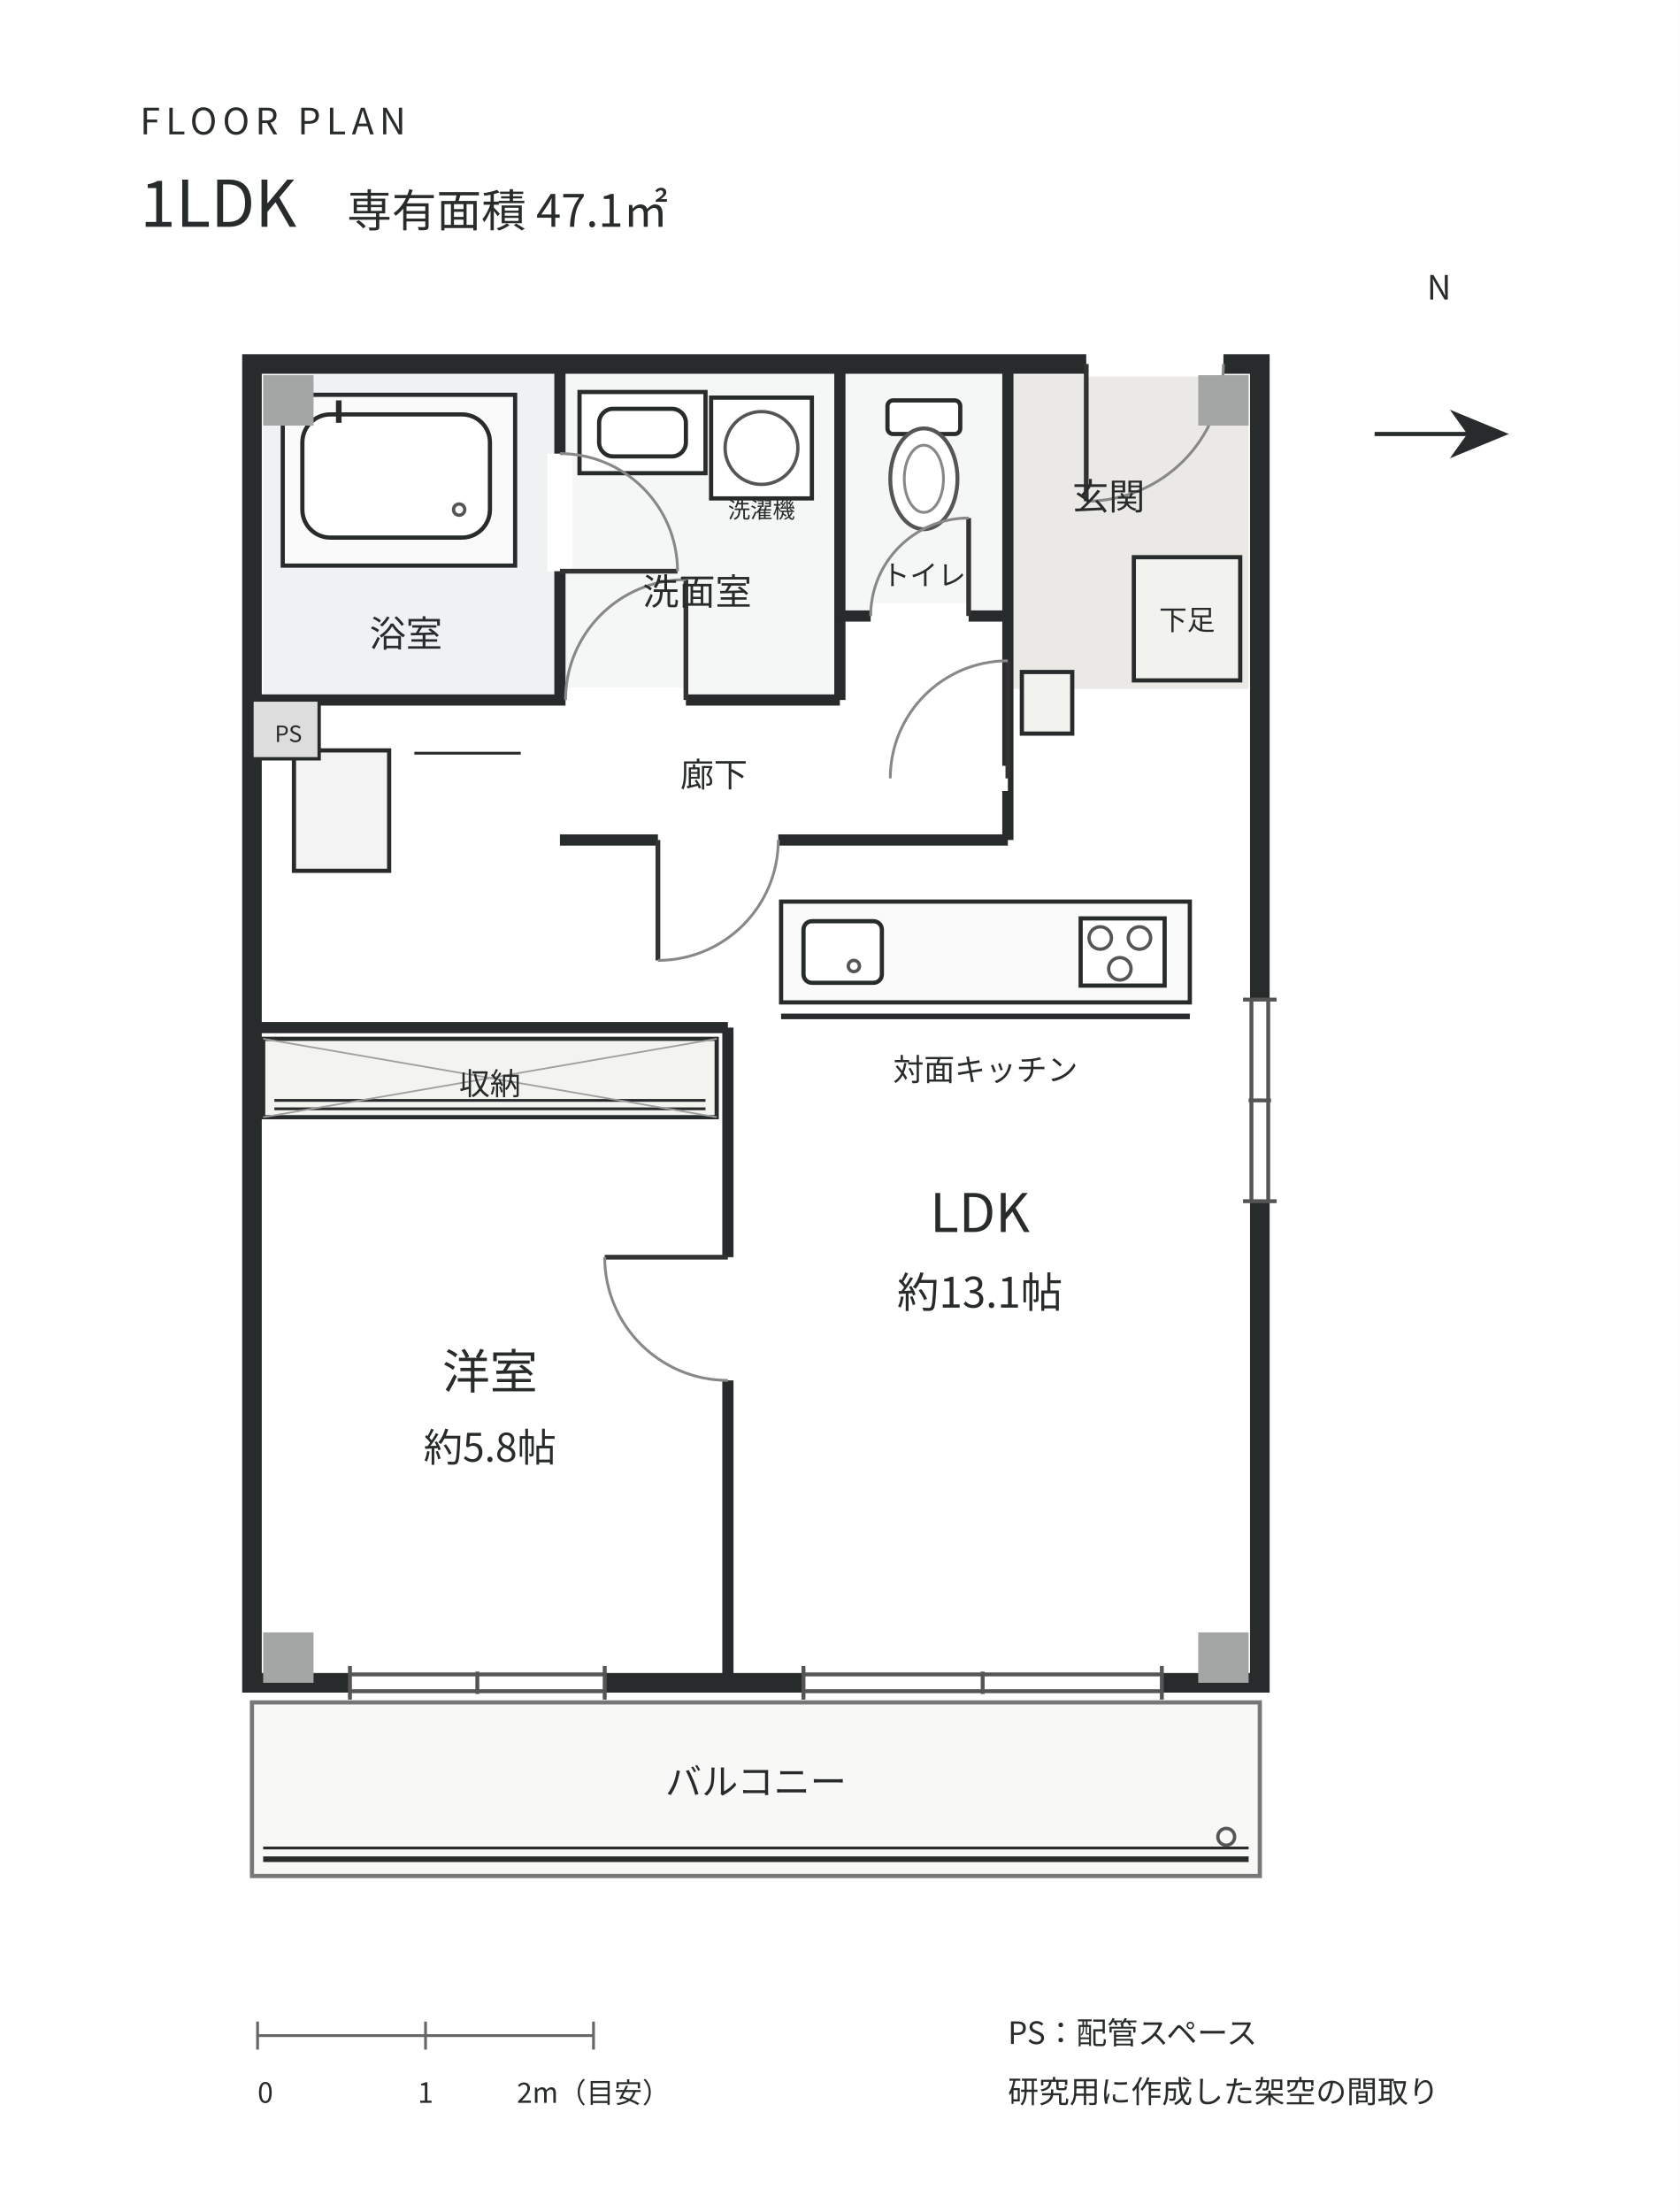
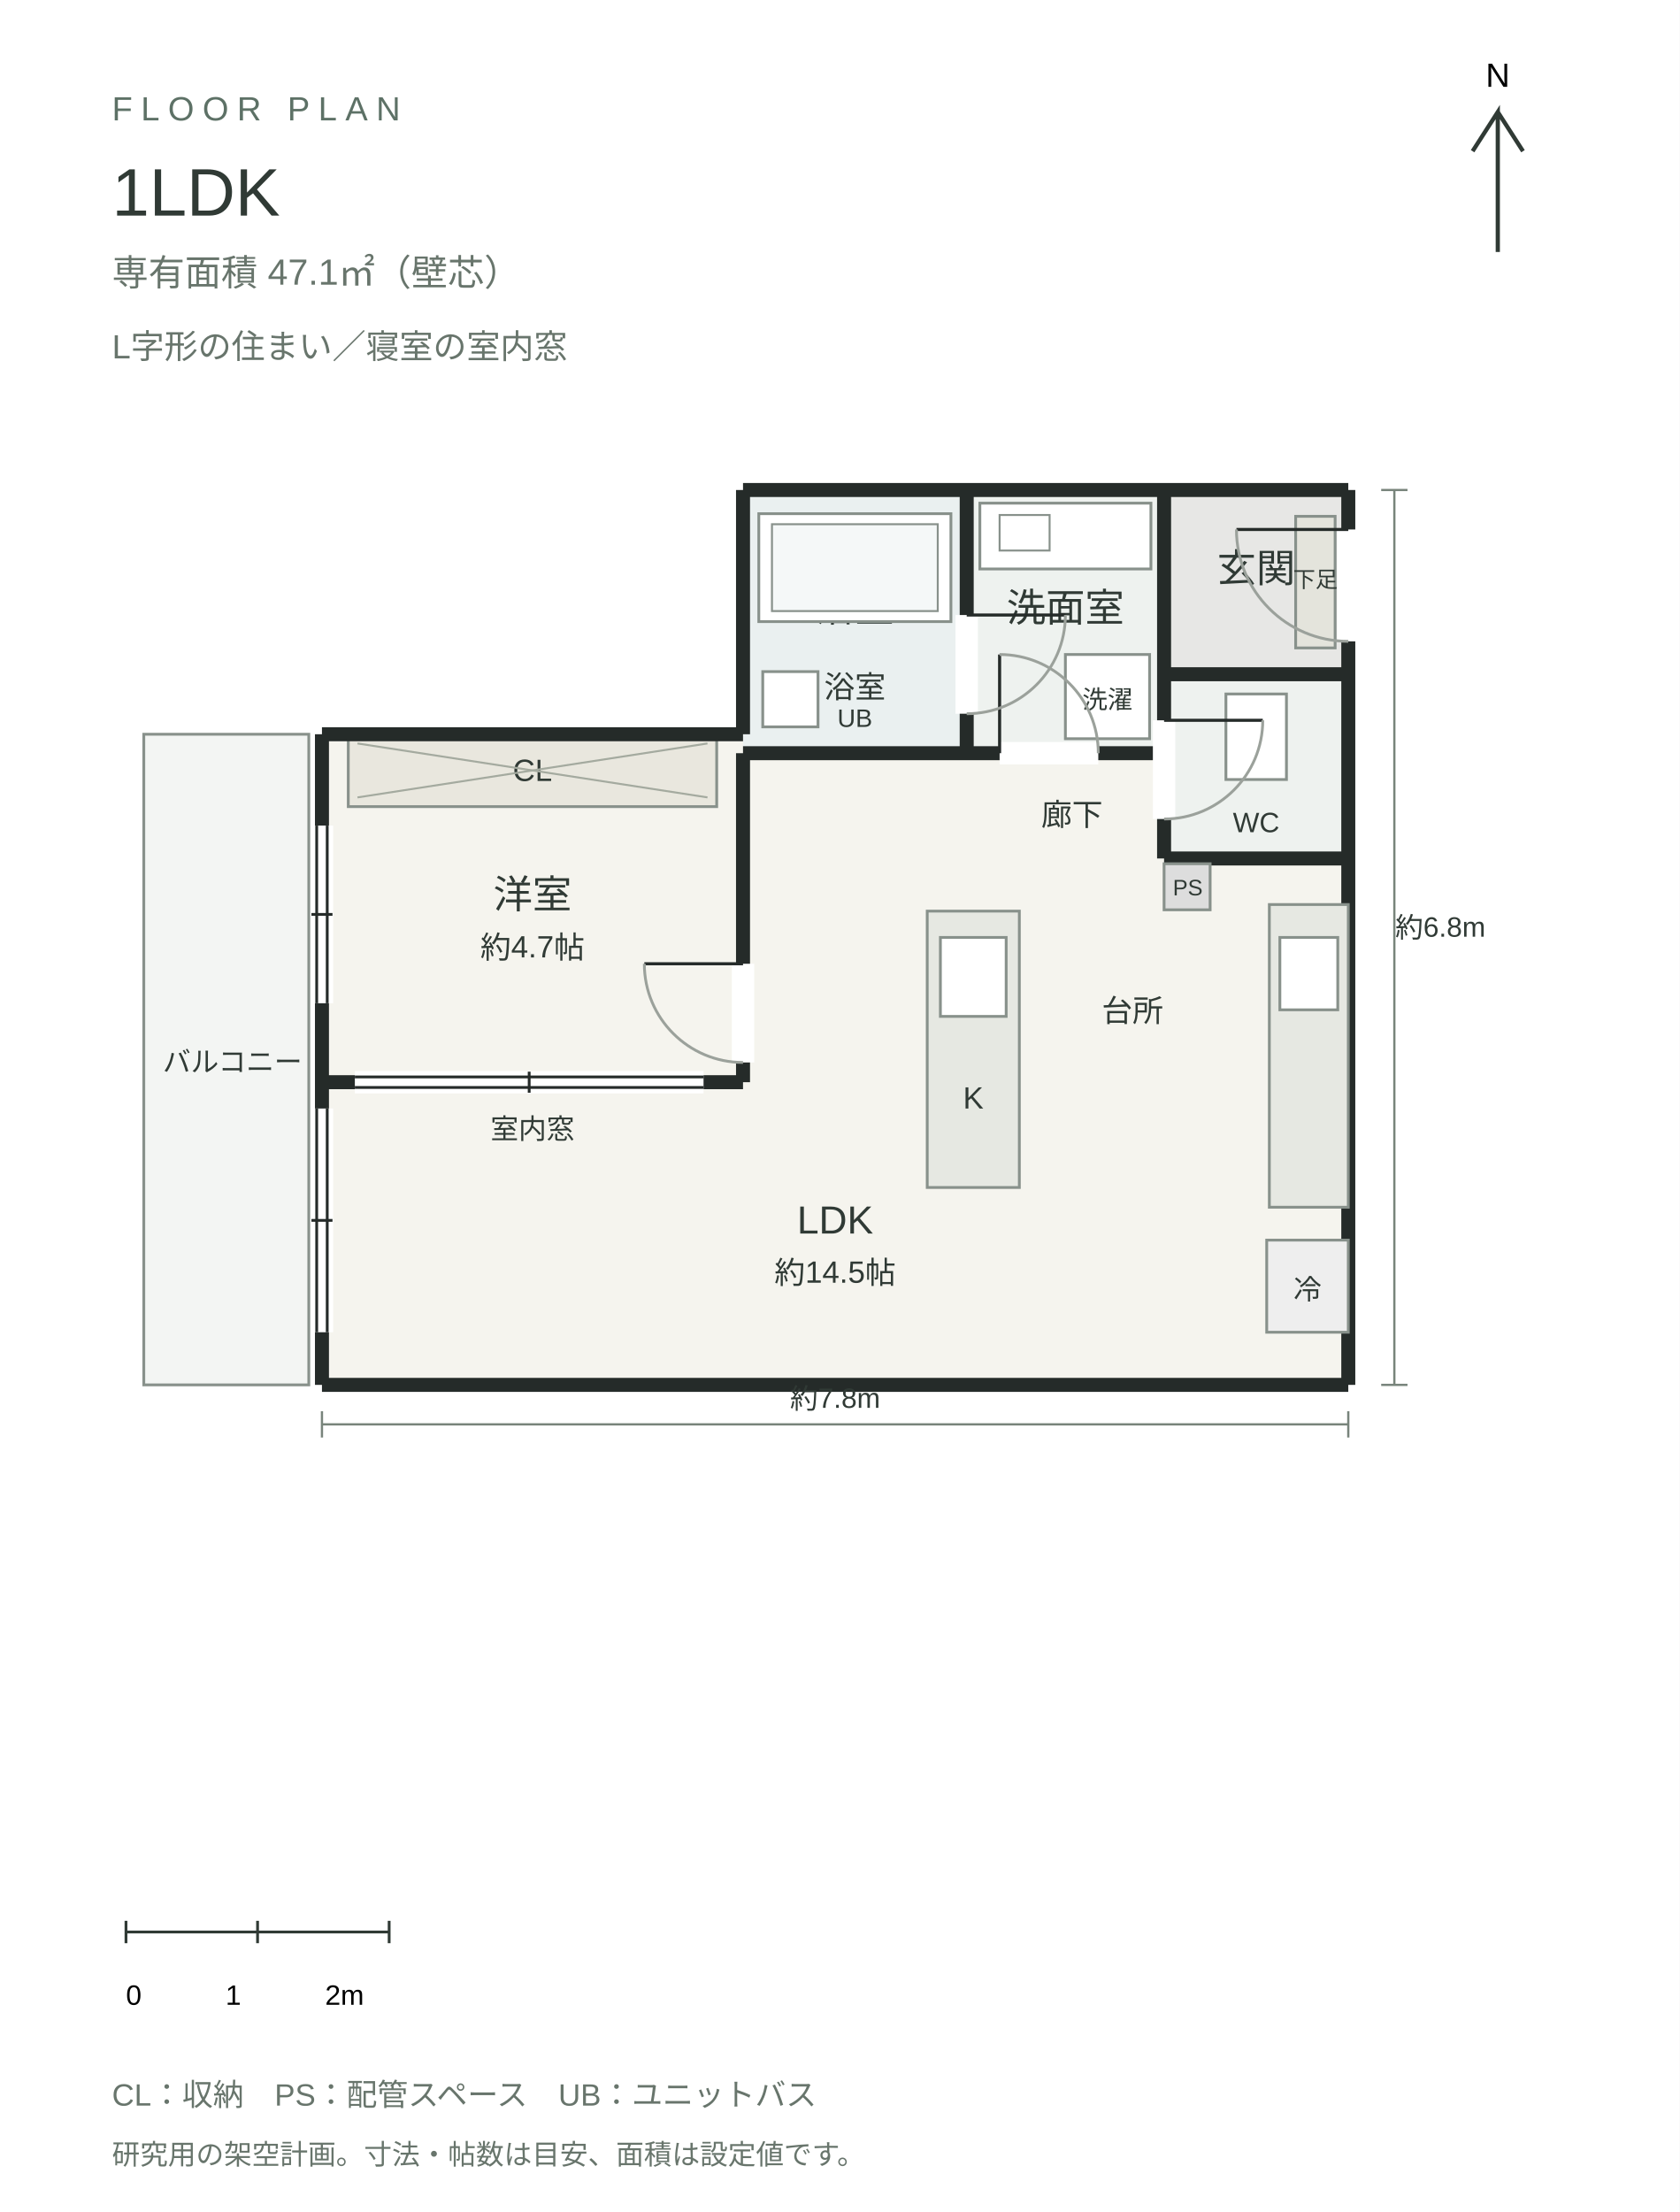
- <svg xmlns="http://www.w3.org/2000/svg" viewBox="0 0 600 790" role="img" aria-label="西日にほどける部屋の間取り図。1LDK、47.1平方メートル。玄関、浴室、洗面室、トイレ、収納、建具と窓を表示。">
+ <svg xmlns="http://www.w3.org/2000/svg" viewBox="0 0 600 790" role="img" aria-label="西日にほどける部屋の間取り図。L字形の住まい／寝室の室内窓。">
  <rect width="600" height="790" fill="white" />
-   <g font-family="Noto Sans JP, Noto Sans CJK JP, sans-serif" fill="#272b2b">
-     <text x="50" y="48" font-size="13" letter-spacing="2">FLOOR PLAN</text>
-     <text x="50" y="81" font-size="23" font-weight="500">1LDK<tspan dx="18" font-size="16">専有面積 47.1㎡</tspan>
-     </text>
-     <g>
-       <rect x="90" y="130" width="360" height="471" fill="#fff" stroke="#272b2b" stroke-width="7" rx="0" />
-       <rect x="94" y="134" width="106" height="116" fill="#eef2f2" stroke="none" stroke-width="1.5" rx="0" />
-       <rect x="202" y="134" width="96" height="116" fill="#f5f6f6" stroke="none" stroke-width="1.5" rx="0" />
-       <rect x="302" y="134" width="56" height="86" fill="#f5f6f6" stroke="none" stroke-width="1.5" rx="0" />
-       <rect x="360" y="134" width="86" height="112" fill="#eae9e5" stroke="none" stroke-width="1.5" rx="0" />
-       <path d="M200 130L200 250" fill="none" stroke="#272b2b" stroke-width="4" />
-       <path d="M90 250L300 250" fill="none" stroke="#272b2b" stroke-width="4" />
-       <path d="M300 130L300 250" fill="none" stroke="#272b2b" stroke-width="4" />
-       <path d="M300 220L360 220" fill="none" stroke="#272b2b" stroke-width="4" />
-       <path d="M360 130L360 300" fill="none" stroke="#272b2b" stroke-width="4" />
-       <path d="M200 300L360 300" fill="none" stroke="#272b2b" stroke-width="4" />
-       <path d="M90 367L260 367" fill="none" stroke="#272b2b" stroke-width="4" />
-       <path d="M260 367L260 601" fill="none" stroke="#272b2b" stroke-width="4" />
-       <rect x="101" y="141" width="83" height="61" fill="#fafafa" stroke="#272b2b" stroke-width="1.5" rx="0" />
-       <rect x="108" y="148" width="67" height="44" fill="white" stroke="#272b2b" stroke-width="1.5" rx="10" />
-       <circle cx="164" cy="182" r="2" fill="none" stroke="#555" stroke-width="1.2" />
-       <path d="M121 143L121 151" fill="none" stroke="#272b2b" stroke-width="2" />
-       <rect x="207" y="140" width="45" height="29" fill="white" stroke="#272b2b" stroke-width="1.5" rx="0" />
-       <rect x="214" y="146" width="31" height="17" fill="white" stroke="#272b2b" stroke-width="1.5" rx="5" />
-       <rect x="254" y="142" width="36" height="36" fill="white" stroke="#272b2b" stroke-width="1.5" rx="0" />
-       <circle cx="272" cy="160" r="13" fill="none" stroke="#555" stroke-width="1.2" />
-       <rect x="317" y="143" width="26" height="12" fill="white" stroke="#272b2b" stroke-width="1.5" rx="2" />
-       <ellipse cx="330" cy="171" rx="12" ry="18" fill="white" stroke="#555" stroke-width="1.4" />
-       <ellipse cx="330" cy="171" rx="7" ry="12" fill="none" stroke="#888" />
-       <rect x="405" y="199" width="38" height="44" fill="#f2f2ef" stroke="#272b2b" stroke-width="1.5" rx="0" />
-       <rect x="365" y="240" width="18" height="22" fill="#f2f2ef" stroke="#272b2b" stroke-width="1.5" rx="0" />
-       <g transform="translate(200 204) rotate(-90)">
-         <path d="M0 0H42" stroke="white" stroke-width="9" />
-         <path d="M0 0V42" fill="none" stroke="#333" stroke-width="1.7" />
-         <path d="M42 0A42 42 0 0 1 0 42" fill="none" stroke="#888" stroke-width="1" />
-       </g>
-       <g transform="translate(245 250) rotate(180)">
-         <path d="M0 0H43" stroke="white" stroke-width="9" />
-         <path d="M0 0V43" fill="none" stroke="#333" stroke-width="1.7" />
-         <path d="M43 0A43 43 0 0 1 0 43" fill="none" stroke="#888" stroke-width="1" />
-       </g>
-       <g transform="translate(346 220) rotate(180)">
-         <path d="M0 0H35" stroke="white" stroke-width="9" />
-         <path d="M0 0V35" fill="none" stroke="#333" stroke-width="1.7" />
-         <path d="M35 0A35 35 0 0 1 0 35" fill="none" stroke="#888" stroke-width="1" />
-       </g>
-       <g transform="translate(360 278) rotate(180)">
-         <path d="M0 0H42" stroke="white" stroke-width="9" />
-         <path d="M0 0V42" fill="none" stroke="#333" stroke-width="1.7" />
-         <path d="M42 0A42 42 0 0 1 0 42" fill="none" stroke="#888" stroke-width="1" />
-       </g>
-       <g transform="translate(388 130) rotate(0)">
-         <path d="M0 0H49" stroke="white" stroke-width="9" />
-         <path d="M0 0V49" fill="none" stroke="#333" stroke-width="1.7" />
-         <path d="M49 0A49 49 0 0 1 0 49" fill="none" stroke="#888" stroke-width="1" />
-       </g>
-       <g transform="translate(235 300) rotate(0)">
-         <path d="M0 0H43" stroke="white" stroke-width="9" />
-         <path d="M0 0V43" fill="none" stroke="#333" stroke-width="1.7" />
-         <path d="M43 0A43 43 0 0 1 0 43" fill="none" stroke="#888" stroke-width="1" />
-       </g>
-       <rect x="279" y="322" width="146" height="36" fill="#fafafa" stroke="#272b2b" stroke-width="1.5" rx="0" />
-       <rect x="287" y="329" width="28" height="22" fill="white" stroke="#272b2b" stroke-width="1.5" rx="3" />
-       <circle cx="305" cy="345" r="2" fill="none" stroke="#555" stroke-width="1.2" />
-       <rect x="386" y="328" width="30" height="24" fill="white" stroke="#272b2b" stroke-width="1.5" rx="0" />
-       <circle cx="393" cy="335" r="4" fill="none" stroke="#555" stroke-width="1.2" />
-       <circle cx="407" cy="335" r="4" fill="none" stroke="#555" stroke-width="1.2" />
-       <circle cx="400" cy="346" r="4" fill="none" stroke="#555" stroke-width="1.2" />
-       <path d="M279 363L425 363" fill="none" stroke="#272b2b" stroke-width="2" />
-       <rect x="105" y="268" width="34" height="43" fill="#f3f3f3" stroke="#272b2b" stroke-width="1.5" rx="0" />
-       <path d="M148 269L186 269" fill="none" stroke="#272b2b" stroke-width="1" />
-       <rect x="94" y="371" width="162" height="28" fill="#f3f3f0" stroke="#272b2b" stroke-width="1.5" rx="0" />
-       <path d="M98 393L252 393" fill="none" stroke="#272b2b" stroke-width="1" />
-       <path d="M98 396L252 396" fill="none" stroke="#272b2b" stroke-width="1" />
-       <path d="M94 371L256 399" fill="none" stroke="#a0a0a0" stroke-width="0.6" />
-       <path d="M256 371L94 399" fill="none" stroke="#a0a0a0" stroke-width="0.6" />
-       <g transform="translate(260 449) rotate(90)">
-         <path d="M0 0H44" stroke="white" stroke-width="9" />
-         <path d="M0 0V44" fill="none" stroke="#333" stroke-width="1.7" />
-         <path d="M44 0A44 44 0 0 1 0 44" fill="none" stroke="#888" stroke-width="1" />
-       </g>
-       <rect x="94" y="134" width="18" height="18" fill="#a4a6a6" stroke="none" stroke-width="1.5" rx="0" />
-       <rect x="428" y="134" width="18" height="18" fill="#a4a6a6" stroke="none" stroke-width="1.5" rx="0" />
-       <rect x="94" y="583" width="18" height="18" fill="#a4a6a6" stroke="none" stroke-width="1.5" rx="0" />
-       <rect x="428" y="583" width="18" height="18" fill="#a4a6a6" stroke="none" stroke-width="1.5" rx="0" />
-       <rect x="90" y="250" width="24" height="21" fill="#ddd" stroke="#272b2b" stroke-width="1.2" rx="0" />
-       <g transform="translate(125 601) rotate(0)">
-         <path d="M0 0H91" stroke="white" stroke-width="12" />
-         <path d="M0 -3H91M0 3H91M45.5 -4V4M0 -6V6M91 -6V6" fill="none" stroke="#555" stroke-width="1.4" />
-       </g>
-       <g transform="translate(287 601) rotate(0)">
-         <path d="M0 0H128" stroke="white" stroke-width="12" />
-         <path d="M0 -3H128M0 3H128M64.0 -4V4M0 -6V6M128 -6V6" fill="none" stroke="#555" stroke-width="1.4" />
-       </g>
-       <g transform="translate(450 357) rotate(90)">
-         <path d="M0 0H72" stroke="white" stroke-width="12" />
-         <path d="M0 -3H72M0 3H72M36.0 -4V4M0 -6V6M72 -6V6" fill="none" stroke="#555" stroke-width="1.4" />
-       </g>
-       <rect x="90" y="608" width="360" height="62.0" fill="#f8f8f6" stroke="#777" stroke-width="1.5" rx="0" />
-       <path d="M94 664.0L446 664.0" fill="none" stroke="#272b2b" stroke-width="2" />
-       <path d="M94 660.0L446 660.0" fill="none" stroke="#272b2b" stroke-width="1" />
-       <circle cx="438" cy="656.0" r="3" fill="none" stroke="#555" stroke-width="1.2" />
-     </g>
-     <text x="272" y="185" text-anchor="middle" font-size="8" font-weight="400">洗濯機</text>
-     <text x="145" y="231" text-anchor="middle" font-size="13" font-weight="400">浴室</text>
-     <text x="249" y="216" text-anchor="middle" font-size="13" font-weight="400">洗面室</text>
-     <text x="330" y="209" text-anchor="middle" font-size="10" font-weight="400">トイレ</text>
-     <text x="396" y="182" text-anchor="middle" font-size="13" font-weight="400">玄関</text>
-     <text x="424" y="225" text-anchor="middle" font-size="10" font-weight="400">下足</text>
-     <text x="255" y="281" text-anchor="middle" font-size="12" font-weight="400">廊下</text>
-     <text x="103" y="265" text-anchor="middle" font-size="8" font-weight="400">PS</text>
-     <text x="175" y="391" text-anchor="middle" font-size="11" font-weight="400">収納</text>
-     <text x="175" y="496" text-anchor="middle" font-size="17" font-weight="500">洋室</text>
-     <text x="175" y="522" text-anchor="middle" font-size="14" font-weight="400">約5.8帖</text>
-     <text x="350" y="440" text-anchor="middle" font-size="19" font-weight="500">LDK</text>
-     <text x="350" y="467" text-anchor="middle" font-size="15" font-weight="400">約13.1帖</text>
-     <text x="270" y="641" text-anchor="middle" font-size="13" font-weight="400">バルコニー</text>
-     <text x="352" y="386" text-anchor="middle" font-size="11" font-weight="400">対面キッチン</text>
-     <g transform="translate(514 155) rotate(90)">
-       <path d="M0 23V-23M0 -23L-7 -6L0 -11L7 -6Z" stroke="#272b2b" stroke-width="1.5" fill="#272b2b" />
-     </g>
-     <text x="514" y="107" text-anchor="middle" font-size="12">N</text>
-     <path d="M92 727H212M92 722V732M152 722V732M212 722V732" stroke="#666" fill="none" />
-     <text x="92" y="751" font-size="10">0</text>
-     <text x="152" y="751" text-anchor="middle" font-size="10">1</text>
-     <text x="212" y="751" text-anchor="middle" font-size="10">2m（目安）</text>
-     <text x="360" y="730" font-size="11">PS：配管スペース</text>
-     <text x="360" y="751" font-size="11">研究用に作成した架空の間取り</text>
+   <g font-family="Noto Sans JP, Yu Gothic, Meiryo, Arial, sans-serif">
+     <text x="40" y="43" font-size="12" letter-spacing="3" fill="#5d7166">FLOOR PLAN</text>
+     <text x="40" y="77" font-size="24" fill="#303a35">1LDK</text>
+     <text x="40" y="102" font-size="13" fill="#68756c">専有面積 47.1㎡（壁芯）</text>
+     <text x="40" y="128" font-size="12" fill="#68756c">L字形の住まい／寝室の室内窓</text>
+     <rect x="115.00" y="262.23" width="366.60" height="232.37" fill="#f5f4ee" stroke="#88918b" stroke-width="0" />
+     <text x="298.30" y="378.42" font-size="14" text-anchor="middle" fill="#303a35" />
+     <rect x="265.40" y="175.00" width="216.20" height="87.23" fill="#f5f4ee" stroke="#88918b" stroke-width="0" />
+     <text x="373.50" y="218.62" font-size="14" text-anchor="middle" fill="#303a35" />
+     <rect x="115.00" y="262.23" width="150.40" height="124.27" fill="#f5f4ee" stroke="#88918b" stroke-width="0" />
+     <text x="190.20" y="324.37" font-size="14" text-anchor="middle" fill="#303a35">洋室</text>
+     <text x="190.20" y="342.23" font-size="11" text-anchor="middle" fill="#303a35">約4.7帖</text>
+     <rect x="115.00" y="386.50" width="366.60" height="108.10" fill="#f5f4ee" stroke="#88918b" stroke-width="0" />
+     <text x="298.30" y="440.55" font-size="14" text-anchor="middle" fill="#303a35">LDK</text>
+     <text x="298.30" y="458.41" font-size="11" text-anchor="middle" fill="#303a35">約14.5帖</text>
+     <rect x="265.40" y="175.00" width="79.90" height="94.00" fill="#eaf0f0" stroke="#88918b" stroke-width="0" />
+     <text x="305.35" y="222.00" font-size="14" text-anchor="middle" fill="#303a35">浴室</text>
+     <rect x="271.04" y="183.46" width="68.62" height="38.54" fill="#fff" stroke="#88918b" stroke-width="1" />
+     <rect x="275.74" y="187.22" width="59.22" height="31.02" fill="#f5f8f8" stroke="#88918b" stroke-width="0.7" />
+     <rect x="272.45" y="239.86" width="19.74" height="19.74" fill="#fff" stroke="#88918b" stroke-width="1" />
+     <text x="305.35" y="249.26" font-size="11" text-anchor="middle" fill="#303a35">浴室</text>
+     <text x="305.35" y="259.60" font-size="9" text-anchor="middle" fill="#303a35">UB</text>
+     <rect x="345.30" y="175.00" width="70.50" height="94.00" fill="#eef2ef" stroke="#88918b" stroke-width="0" />
+     <text x="380.55" y="222.00" font-size="14" text-anchor="middle" fill="#303a35">洗面室</text>
+     <rect x="350.00" y="179.70" width="61.10" height="23.50" fill="#fff" stroke="#88918b" stroke-width="1" />
+     <rect x="357.05" y="183.93" width="17.86" height="12.69" fill="#fff" stroke="#88918b" stroke-width="0.7" />
+     <rect x="380.55" y="233.75" width="30.08" height="30.08" fill="#fff" stroke="#88918b" stroke-width="1" />
+     <text x="395.59" y="253.02" font-size="9" text-anchor="middle" fill="#303a35">洗濯</text>
+     <rect x="415.80" y="175.00" width="65.80" height="65.80" fill="#e7e7e5" stroke="#88918b" stroke-width="0" />
+     <text x="448.70" y="207.90" font-size="14" text-anchor="middle" fill="#303a35">玄関</text>
+     <rect x="415.80" y="240.80" width="65.80" height="65.80" fill="#eef2ef" stroke="#88918b" stroke-width="0" />
+     <text x="448.70" y="273.70" font-size="14" text-anchor="middle" fill="#303a35" />
+     <rect x="437.89" y="247.85" width="21.62" height="30.55" fill="#fff" stroke="#88918b" stroke-width="1" />
+     <text x="448.70" y="297.20" font-size="10" text-anchor="middle" fill="#303a35">WC</text>
+     <text x="382.90" y="294.85" font-size="11" text-anchor="middle" fill="#303a35">廊下</text>
+     <rect x="124.40" y="262.23" width="131.60" height="25.85" fill="#e9e7de" stroke="#88918b" stroke-width="1" />
+     <text x="190.20" y="278.92" font-size="11" text-anchor="middle" fill="#303a35">CL</text>
+     <path d="M127.69,265.52 L252.71,284.79" fill="none" stroke="#a4aa9f" stroke-width="0.7" />
+     <path d="M252.71,265.52 L127.69,284.79" fill="none" stroke="#a4aa9f" stroke-width="0.7" />
+     <rect x="462.80" y="184.40" width="14.10" height="47.00" fill="#e4e4dc" stroke="#88918b" stroke-width="1" />
+     <text x="469.85" y="209.78" font-size="8" text-anchor="middle" fill="#303a35">下足</text>
+     <path d="M265.40,175.00 L481.60,175.00" fill="none" stroke="#252b29" stroke-width="5" />
+     <path d="M481.60,175.00 L481.60,494.60" fill="none" stroke="#252b29" stroke-width="5" />
+     <path d="M481.60,494.60 L115.00,494.60" fill="none" stroke="#252b29" stroke-width="5" />
+     <path d="M115.00,494.60 L115.00,262.23" fill="none" stroke="#252b29" stroke-width="5" />
+     <path d="M115.00,262.23 L265.40,262.23" fill="none" stroke="#252b29" stroke-width="5" />
+     <path d="M265.40,262.23 L265.40,175.00" fill="none" stroke="#252b29" stroke-width="5" />
+     <path d="M345.30,175.00 L345.30,269.00" fill="none" stroke="#252b29" stroke-width="5" />
+     <path d="M415.80,175.00 L415.80,306.60" fill="none" stroke="#252b29" stroke-width="5" />
+     <path d="M265.40,269.00 L415.80,269.00" fill="none" stroke="#252b29" stroke-width="5" />
+     <path d="M415.80,240.80 L481.60,240.80" fill="none" stroke="#252b29" stroke-width="5" />
+     <path d="M415.80,306.60 L481.60,306.60" fill="none" stroke="#252b29" stroke-width="5" />
+     <path d="M265.40,269.00 L265.40,386.50" fill="none" stroke="#252b29" stroke-width="5" />
+     <path d="M115.00,386.50 L265.40,386.50" fill="none" stroke="#252b29" stroke-width="5" />
+     <path d="M481.60,189.10 L481.60,229.05" fill="none" stroke="#fff" stroke-width="8" />
+     <path d="M481.60,189.10 L441.65,189.10" fill="none" stroke="#252b29" stroke-width="1.1" />
+     <path d="M481.6,229.05 A39.95,39.95 0 0 1 441.65,189.1" fill="none" stroke="#9ba19b" stroke-width="1" />
+     <path d="M357.05,269.00 L392.30,269.00" fill="none" stroke="#fff" stroke-width="8" />
+     <path d="M357.05,269.00 L357.05,233.75" fill="none" stroke="#252b29" stroke-width="1.1" />
+     <path d="M392.3,269 A35.25,35.25 0 0 0 357.05,233.75" fill="none" stroke="#9ba19b" stroke-width="1" />
+     <path d="M345.30,219.65 L345.30,254.90" fill="none" stroke="#fff" stroke-width="8" />
+     <path d="M345.30,219.65 L380.55,219.65" fill="none" stroke="#252b29" stroke-width="1.1" />
+     <path d="M345.3,254.9 A35.25,35.25 0 0 0 380.55,219.65" fill="none" stroke="#9ba19b" stroke-width="1" />
+     <path d="M415.80,257.25 L415.80,292.50" fill="none" stroke="#fff" stroke-width="8" />
+     <path d="M415.80,257.25 L451.05,257.25" fill="none" stroke="#252b29" stroke-width="1.1" />
+     <path d="M415.8,292.5 A35.25,35.25 0 0 0 451.05,257.25" fill="none" stroke="#9ba19b" stroke-width="1" />
+     <path d="M265.40,344.20 L265.40,379.45" fill="none" stroke="#fff" stroke-width="8" />
+     <path d="M265.40,344.20 L230.15,344.20" fill="none" stroke="#252b29" stroke-width="1.1" />
+     <path d="M265.4,379.45 A35.25,35.25 0 0 1 230.15,344.2" fill="none" stroke="#9ba19b" stroke-width="1" />
+     <path d="M126.75,386.50 L251.30,386.50" fill="none" stroke="#fff" stroke-width="8" />
+     <path d="M126.75,384.62 L251.30,384.62" fill="none" stroke="#252b29" stroke-width="1" />
+     <path d="M126.75,388.38 L251.30,388.38" fill="none" stroke="#252b29" stroke-width="1" />
+     <path d="M189.02,382.74 L189.02,390.26" fill="none" stroke="#252b29" stroke-width="1" />
+     <text x="190.20" y="406.71" font-size="10" text-anchor="middle" fill="#303a35">室内窓</text>
+     <rect x="331.20" y="325.40" width="32.90" height="98.70" fill="#e6e8e2" stroke="#88918b" stroke-width="1" />
+     <rect x="335.90" y="334.80" width="23.50" height="28.20" fill="#fff" stroke="#88918b" stroke-width="1" />
+     <text x="347.65" y="395.90" font-size="11" text-anchor="middle" fill="#303a35">K</text>
+     <rect x="453.40" y="323.05" width="28.20" height="108.10" fill="#e6e8e2" stroke="#88918b" stroke-width="1" />
+     <rect x="457.16" y="334.80" width="20.68" height="25.85" fill="#fff" stroke="#88918b" stroke-width="1" />
+     <text x="404.52" y="364.88" font-size="11" text-anchor="middle" fill="#303a35">台所</text>
+     <rect x="452.46" y="442.90" width="29.14" height="32.90" fill="#eee" stroke="#88918b" stroke-width="1" />
+     <text x="467.03" y="464.05" font-size="10" text-anchor="middle" fill="#303a35">冷</text>
+     <path d="M115.00,294.85 L115.00,358.30" fill="none" stroke="#fff" stroke-width="8" />
+     <path d="M113.12,294.85 L113.12,358.30" fill="none" stroke="#252b29" stroke-width="1" />
+     <path d="M116.88,294.85 L116.88,358.30" fill="none" stroke="#252b29" stroke-width="1" />
+     <path d="M111.24,326.57 L118.76,326.57" fill="none" stroke="#252b29" stroke-width="1" />
+     <path d="M115.00,395.90 L115.00,475.80" fill="none" stroke="#fff" stroke-width="8" />
+     <path d="M113.12,395.90 L113.12,475.80" fill="none" stroke="#252b29" stroke-width="1" />
+     <path d="M116.88,395.90 L116.88,475.80" fill="none" stroke="#252b29" stroke-width="1" />
+     <path d="M111.24,435.85 L118.76,435.85" fill="none" stroke="#252b29" stroke-width="1" />
+     <rect x="51.36" y="262.23" width="58.94" height="232.37" fill="#f3f5f3" stroke="#88918b" stroke-width="1" />
+     <text x="83.04" y="382.74" font-size="10" text-anchor="middle" fill="#303a35">バルコニー</text>
+     <path d="M115.00,508.70 L481.60,508.70" fill="none" stroke="#78847b" stroke-width="0.8" />
+     <path d="M115.00,504.00 L115.00,513.40" fill="none" stroke="#78847b" stroke-width="0.8" />
+     <path d="M481.60,504.00 L481.60,513.40" fill="none" stroke="#78847b" stroke-width="0.8" />
+     <text x="298.30" y="503.06" font-size="10" text-anchor="middle" fill="#303a35">約7.8m</text>
+     <path d="M498.05,175.00 L498.05,494.60" fill="none" stroke="#78847b" stroke-width="0.8" />
+     <path d="M493.35,175.00 L502.75,175.00" fill="none" stroke="#78847b" stroke-width="0.8" />
+     <path d="M493.35,494.60 L502.75,494.60" fill="none" stroke="#78847b" stroke-width="0.8" />
+     <text x="514.50" y="334.80" font-size="10" text-anchor="middle" fill="#303a35">約6.8m</text>
+     <rect x="415.80" y="308.48" width="16.45" height="16.45" fill="#ddd" stroke="#88918b" stroke-width="1" />
+     <text x="424.26" y="319.76" font-size="8" text-anchor="middle" fill="#303a35">PS</text>
+     <path d="M535,90 L535,40 L526,54 M535,40 L544,54" fill="none" stroke="#303a35" stroke-width="1.5" />
+     <text x="535" y="31" text-anchor="middle" font-size="12">N</text>
+     <path d="M45 690 h94 M45 686 v8 M92 686 v8 M139 686 v8" stroke="#303a35" fill="none" />
+     <text x="45" y="716" font-size="10">0　　　1　　　2m</text>
+     <text x="40" y="752" font-size="11" fill="#68756c">CL：収納　PS：配管スペース　UB：ユニットバス</text>
+     <text x="40" y="773" font-size="10" fill="#68756c">研究用の架空計画。寸法・帖数は目安、面積は設定値です。</text>
  </g>
</svg>
